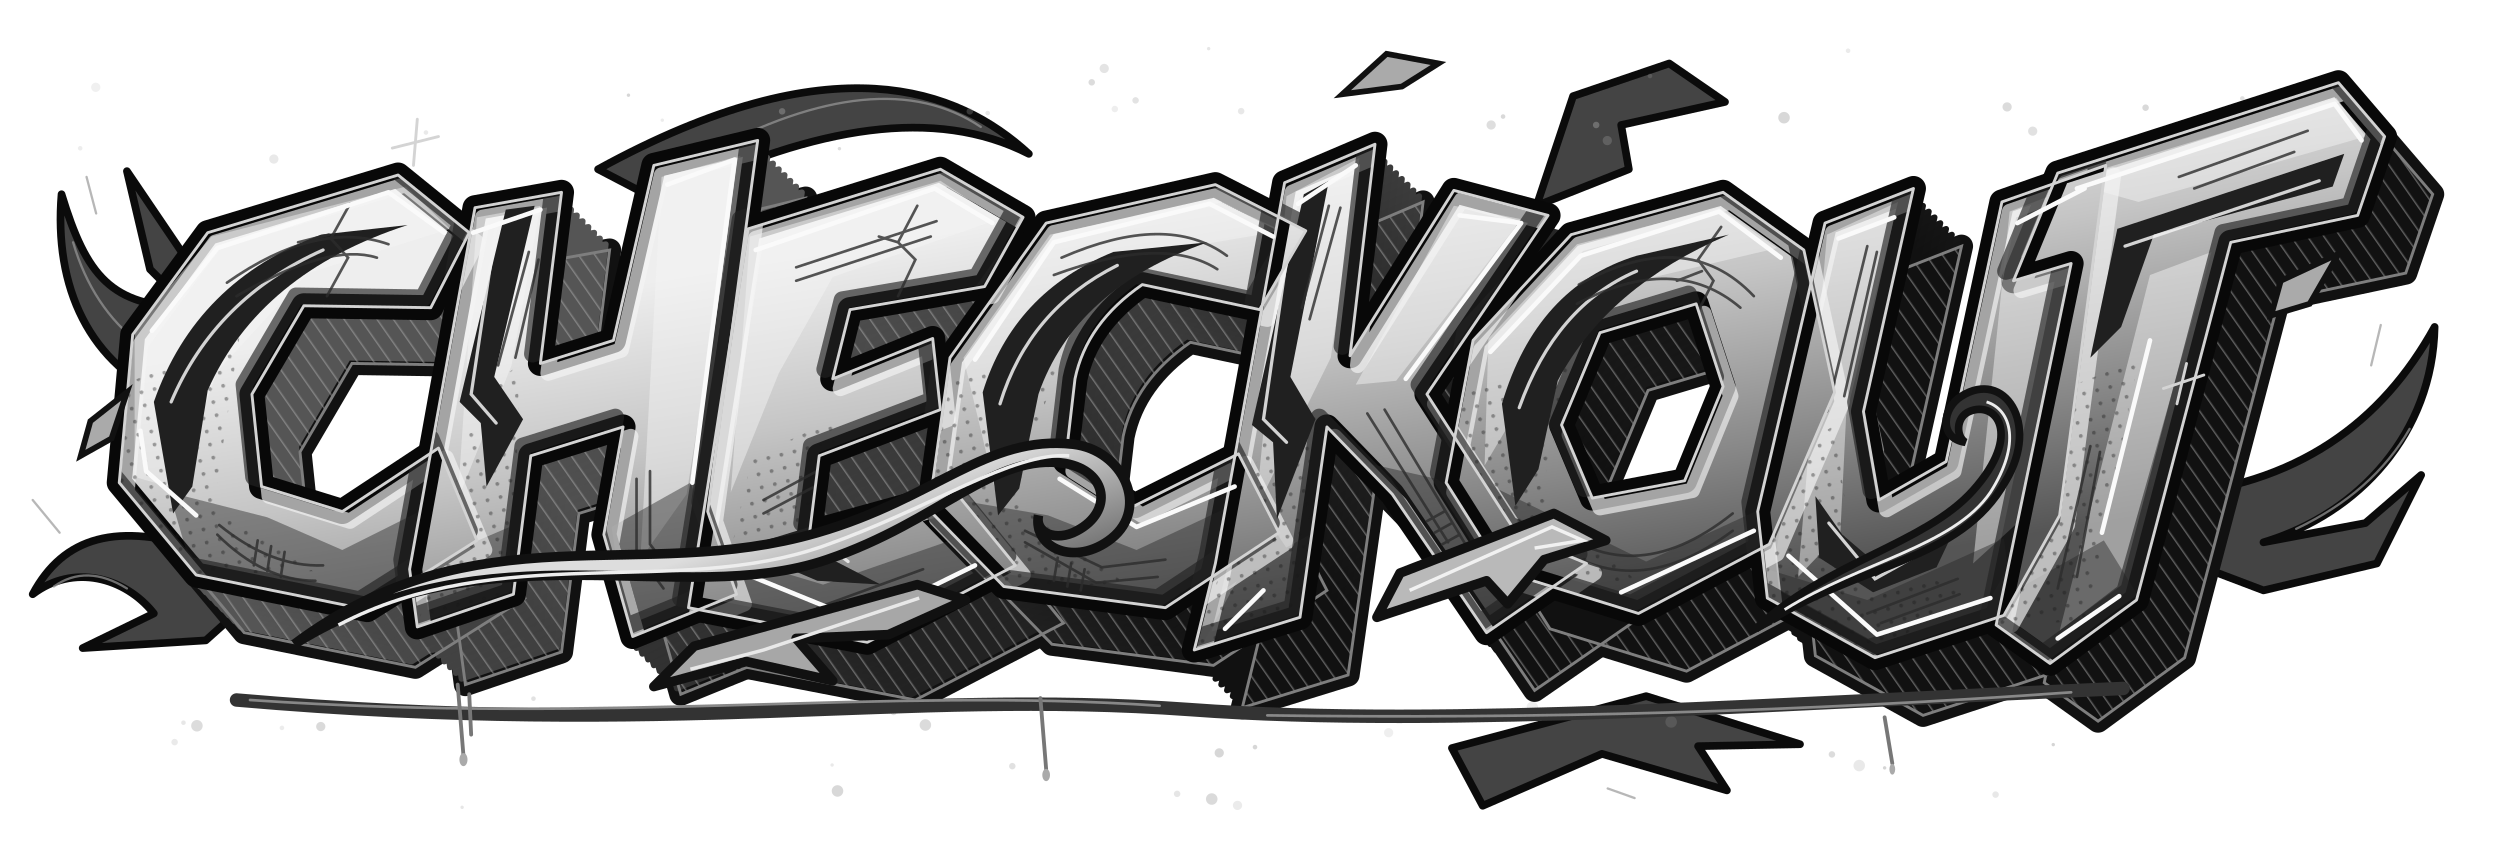
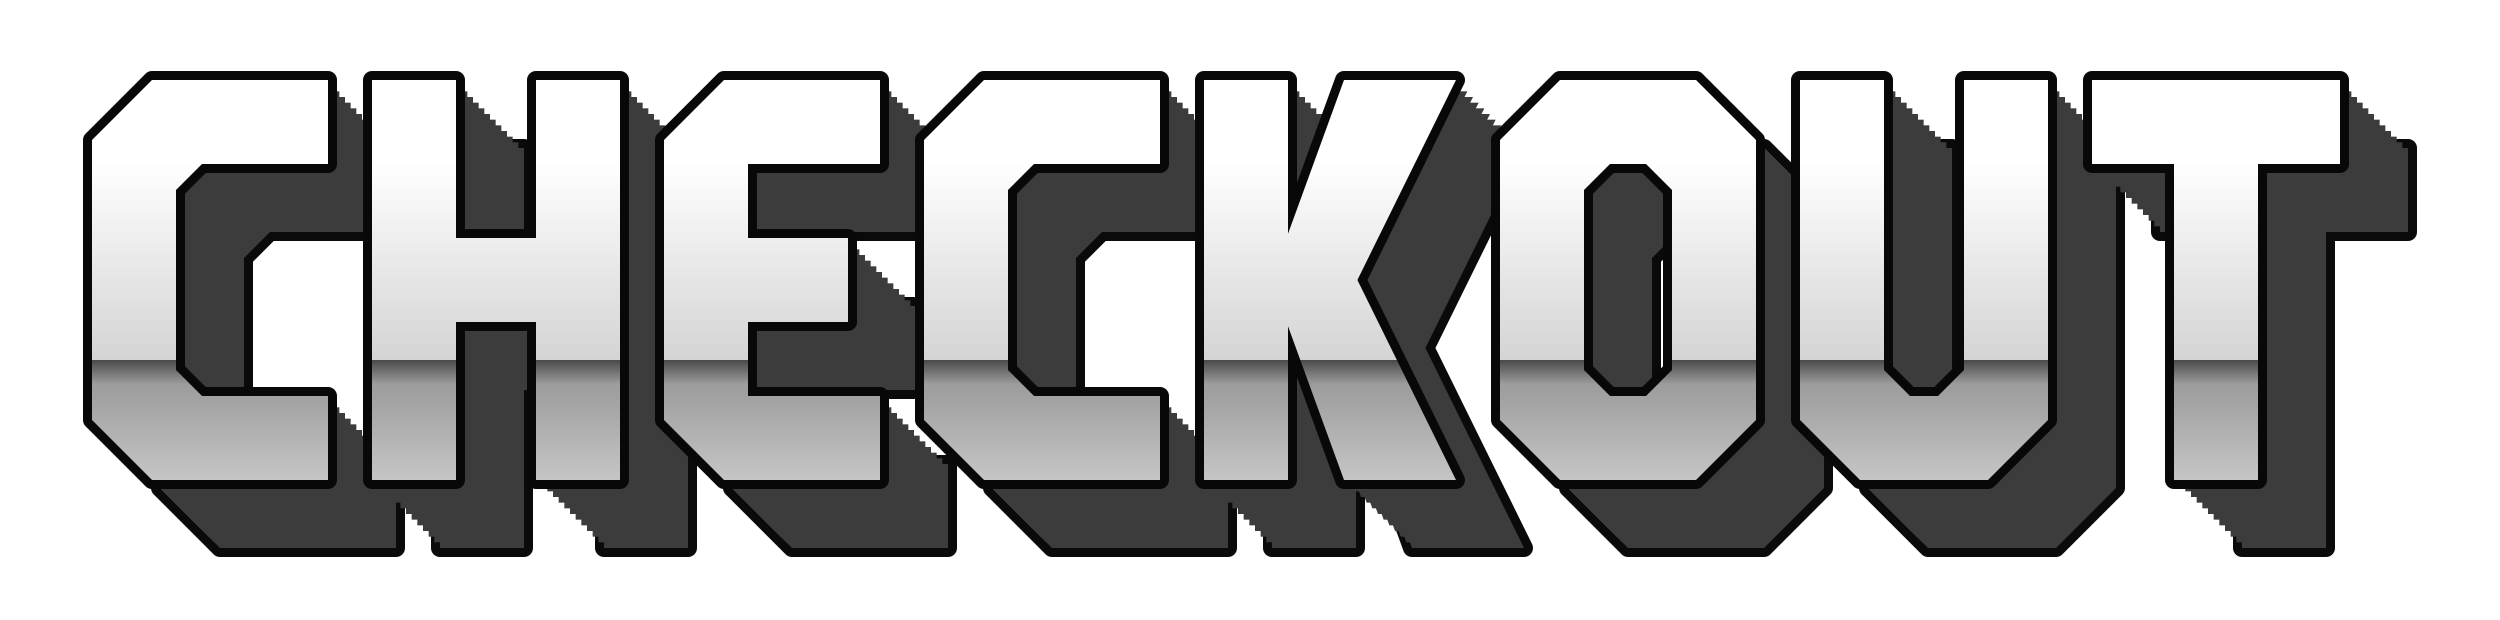
- <svg xmlns="http://www.w3.org/2000/svg" width="1300" height="440" viewBox="0 25 1300 440" fill="none" role="img" aria-labelledby="checkout-title checkout-description">
+ <svg xmlns="http://www.w3.org/2000/svg" width="1250" height="310" viewBox="0 0 1250 310" fill="none" role="img" aria-labelledby="checkout-title checkout-description">
  <defs>
-     <linearGradient id="paint" x1="650" y1="120" x2="690" y2="363" gradientUnits="userSpaceOnUse">
-       <stop stop-color="#eee" />
-       <stop offset=".35" stop-color="#c5c5c5" />
-       <stop offset=".72" stop-color="#888" />
-       <stop offset="1" stop-color="#555" />
+     <linearGradient id="chrome" x1="0" y1="40" x2="0" y2="240" gradientUnits="userSpaceOnUse">
+       <stop stop-color="#fff" />
+       <stop offset=".5" stop-color="#d4d4d4" />
+       <stop offset=".5" stop-color="#4a4a4a" />
+       <stop offset=".56" stop-color="#9c9c9c" />
+       <stop offset="1" stop-color="#e8e8e8" />
    </linearGradient>
-     <linearGradient id="depth" x1="400" y1="170" x2="530" y2="402" gradientUnits="userSpaceOnUse">
-       <stop stop-color="#555" />
-       <stop offset=".6" stop-color="#292929" />
-       <stop offset="1" stop-color="#111" />
-     </linearGradient>
-     <linearGradient id="ribbon" x1="490" y1="270" x2="530" y2="387" gradientUnits="userSpaceOnUse">
-       <stop stop-color="#ddd" />
-       <stop offset=".5" stop-color="#777" />
-       <stop offset="1" stop-color="#333" />
-     </linearGradient>
-     <pattern id="halftone" width="7" height="7" patternUnits="userSpaceOnUse" patternTransform="rotate(-14)">
-       <circle cx="2" cy="2" r="1" fill="#171717" />
-     </pattern>
-     <pattern id="hatching" width="7" height="7" patternUnits="userSpaceOnUse" patternTransform="rotate(-35)">
-       <path d="M2 0V7" stroke="#b5b5b5" stroke-opacity=".45" stroke-width=".8" />
-     </pattern>
-     <path id="c-first" fill-rule="evenodd" clip-rule="evenodd" d="M108 146 207 116 244 146 224 185 158 184 131 230 136 278 178 291 228 258 248 306 191 342 102 324 62 276 69 199Z" />
-     <path id="h" fill-rule="evenodd" clip-rule="evenodd" d="M247 133 292 125 281 214 319 202 340 111 394 98 368 291 383 334 329 356 314 303 324 247 276 262 267 334 217 351 213 321Z" />
-     <path id="e" fill-rule="evenodd" clip-rule="evenodd" d="M389 144 489 113 532 138 512 174 442 186 433 222 485 201 489 238 426 262 421 302 497 281 528 319 451 359 358 341 368 278Z" />
-     <path id="c-second" fill-rule="evenodd" clip-rule="evenodd" d="M544 141 632 121 679 145 655 186 594 173Q565 193 559 222L554 265 590 288 644 261 665 302 606 341 522 330 483 290 494 211Z" />
-     <path id="k" fill-rule="evenodd" clip-rule="evenodd" d="M668 120 715 100 702 210 756 124 805 137 742 230 789 303 825 318 773 354 724 282 690 247 676 346 621 363 632 318Z" />
-     <path id="o" fill-rule="evenodd" clip-rule="evenodd" d="M817 147 896 125 938 155 954 229 920 308 852 344 781 322 752 276 766 202Z M832 198 812 246 828 284 876 275 896 226 882 183Z" />
-     <path id="u" fill-rule="evenodd" clip-rule="evenodd" d="M949 141 995 123 969 239 977 285 1012 265 1041 130 1095 111 1071 293 1042 345 975 367 919 336 914 291Z" />
-     <path id="t" fill-rule="evenodd" clip-rule="evenodd" d="M1070 115 1216 68 1240 96 1226 137 1160 151 1111 337 1066 370 1038 350 1077 162 1047 171Z" />
+     <path id="c" d="M30 0 118 0 118 42 55 42 42 55 42 145 55 158 118 158 118 200 30 200 0 170 0 30Z" />
+     <path id="h" d="M0 0 42 0 42 79 82 79 82 0 124 0 124 200 82 200 82 121 42 121 42 200 0 200Z" />
+     <path id="e" d="M30 0 108 0 108 42 42 42 42 79 92 79 92 121 42 121 42 158 108 158 108 200 30 200 0 170 0 30Z" />
+     <path id="k" d="M0 0 42 0 42 76.9 70 0 126 0 76.7 100 126 200 70 200 42 123.1 42 200 0 200Z" />
+     <path id="o" fill-rule="evenodd" d="M30 0 98 0 128 30 128 170 98 200 30 200 0 170 0 30Z M55 42 73 42 86 55 86 145 73 158 55 158 42 145 42 55Z" />
+     <path id="u" d="M0 0 42 0 42 145 55 158 69 158 82 145 82 0 124 0 124 170 94 200 30 200 0 170Z" />
+     <path id="t" d="M0 0 124 0 124 42 83 42 83 200 41 200 41 42 0 42Z" />
    <g id="word">
-       <use href="#c-first" />
-       <use href="#h" />
-       <use href="#e" />
-       <use href="#c-second" />
-       <use href="#k" />
-       <use href="#o" />
-       <use href="#u" />
-       <use href="#t" />
+       <use href="#c" x="46" y="40" />
+       <use href="#h" x="186" y="40" />
+       <use href="#e" x="332" y="40" />
+       <use href="#c" x="462" y="40" />
+       <use href="#k" x="602" y="40" />
+       <use href="#o" x="750" y="40" />
+       <use href="#u" x="900" y="40" />
+       <use href="#t" x="1046" y="40" />
    </g>
-     <clipPath id="faces">
-       <use href="#c-first" />
-       <use href="#h" />
-       <use href="#e" />
-       <use href="#c-second" />
-       <use href="#k" />
-       <use href="#o" />
-       <use href="#u" />
-       <use href="#t" />
-     </clipPath>
-     <clipPath id="sides">
-       <use href="#c-first" transform="translate(25 30)" />
-       <use href="#h" transform="translate(25 30)" />
-       <use href="#e" transform="translate(25 30)" />
-       <use href="#c-second" transform="translate(25 30)" />
-       <use href="#k" transform="translate(25 30)" />
-       <use href="#o" transform="translate(25 30)" />
-       <use href="#u" transform="translate(25 30)" />
-       <use href="#t" transform="translate(25 30)" />
-     </clipPath>
  </defs>
-   <g fill="#444" stroke="#0b0b0b" stroke-width="4" stroke-linejoin="round">
-     <path d="M90 233C46 215 28 174 32 126 45 169 58 184 98 185L78 165 66 114 106 173 128 183Z" />
-     <path d="M106 311C61 296 33 304 17 334 38 318 65 325 80 344L43 362 107 358 136 332Z" />
-     <path d="M311 113C433 46 498 71 535 105 486 80 424 91 352 125L363 105 334 125Z" />
-     <path d="M799 132 818 75 868 58 897 78 843 90 847 113Z" />
-     <path d="M1124 283C1195 278 1239 244 1266 195 1265 250 1227 292 1177 307L1230 297 1259 272 1236 318 1177 332 1148 321Z" />
-     <path d="M755 414 856 387 936 412 883 413 898 436 833 417 771 444Z" />
+   <use href="#word" transform="translate(34 34)" fill="#3c3c3c" stroke="#0a0a0a" stroke-width="9" stroke-linejoin="round" />
+   <g fill="#3c3c3c">
+     <use href="#word" transform="translate(34 34)" />
+     <use href="#word" transform="translate(31.17 31.17)" />
+     <use href="#word" transform="translate(28.33 28.33)" />
+     <use href="#word" transform="translate(25.5 25.5)" />
+     <use href="#word" transform="translate(22.67 22.67)" />
+     <use href="#word" transform="translate(19.83 19.83)" />
+     <use href="#word" transform="translate(17 17)" />
+     <use href="#word" transform="translate(14.17 14.17)" />
+     <use href="#word" transform="translate(11.33 11.33)" />
+     <use href="#word" transform="translate(8.5 8.5)" />
+     <use href="#word" transform="translate(5.67 5.67)" />
+     <use href="#word" transform="translate(2.83 2.83)" />
  </g>
-   <g stroke="#999" stroke-linecap="round" stroke-width="1.2" opacity=".7">
-     <path d="M38 151Q48 185 73 204M28 330Q45 318 66 331M367 105Q458 56 510 91M1194 300Q1234 281 1253 248" />
-     <path d="M45 117 50 136M17 285 31 302M1238 194 1233 215M836 435 850 440" />
-   </g>
-   <g fill="#aaa">
-     <circle cx="432.7" cy="422.8" r="0.9" opacity="0.26" />
-     <circle cx="221.5" cy="93.9" r="1.2" opacity="0.26" />
-     <circle cx="277.4" cy="388.3" r="1.2" opacity="0.34" />
-     <circle cx="1043.7" cy="80.6" r="2.4" opacity="0.42" />
-     <circle cx="464.7" cy="395.2" r="1.7" opacity="0.37" />
-     <circle cx="513.6" cy="83.8" r="1.2" opacity="0.28" />
-     <circle cx="1067.7" cy="412.2" r="0.9" opacity="0.49" />
-     <circle cx="858.0" cy="64.5" r="1.2" opacity="0.22" />
-     <circle cx="1037.7" cy="438.2" r="1.7" opacity="0.27" />
-     <circle cx="49.8" cy="70.4" r="2.4" opacity="0.18" />
-     <circle cx="150.0" cy="391.0" r="1.2" opacity="0.31" />
-     <circle cx="645.4" cy="82.8" r="1.7" opacity="0.27" />
-     <circle cx="146.6" cy="403.5" r="1.2" opacity="0.22" />
-     <circle cx="579.7" cy="81.7" r="1.7" opacity="0.20" />
-     <circle cx="966.8" cy="423.1" r="3" opacity="0.26" />
-     <circle cx="961.0" cy="51.4" r="1.2" opacity="0.24" />
-     <circle cx="435.5" cy="436.3" r="3" opacity="0.46" />
-     <circle cx="1217.8" cy="65.7" r="1.2" opacity="0.49" />
-     <circle cx="652.6" cy="413.5" r="1.2" opacity="0.47" />
-     <circle cx="142.4" cy="107.7" r="2.4" opacity="0.26" />
-     <circle cx="612.1" cy="437.8" r="1.7" opacity="0.29" />
-     <circle cx="927.7" cy="86.2" r="3" opacity="0.46" />
-     <circle cx="643.5" cy="443.8" r="2.4" opacity="0.24" />
-     <circle cx="406.7" cy="82.9" r="1.7" opacity="0.40" />
-     <circle cx="90.8" cy="410.9" r="1.7" opacity="0.25" />
-     <circle cx="775.4" cy="90.0" r="2.4" opacity="0.39" />
-     <circle cx="722.1" cy="406.0" r="2.4" opacity="0.19" />
-     <circle cx="504.3" cy="82.9" r="1.7" opacity="0.27" />
-     <circle cx="952.6" cy="417.3" r="1.7" opacity="0.41" />
-     <circle cx="835.8" cy="98.1" r="2.4" opacity="0.28" />
-     <circle cx="869.0" cy="400.4" r="3" opacity="0.20" />
-     <circle cx="590.5" cy="77.2" r="1.7" opacity="0.33" />
-     <circle cx="630.1" cy="440.5" r="3" opacity="0.43" />
-     <circle cx="574.2" cy="60.6" r="2.4" opacity="0.32" />
-     <circle cx="796.8" cy="392.8" r="3" opacity="0.20" />
-     <circle cx="1166.0" cy="76.2" r="1.2" opacity="0.38" />
-     <circle cx="240.3" cy="444.8" r="0.9" opacity="0.29" />
-     <circle cx="41.7" cy="102.1" r="1.2" opacity="0.21" />
-     <circle cx="980.0" cy="424.3" r="0.9" opacity="0.49" />
-     <circle cx="628.5" cy="50.3" r="0.9" opacity="0.29" />
-     <circle cx="526.4" cy="423.4" r="1.7" opacity="0.35" />
-     <circle cx="436.5" cy="102.3" r="0.9" opacity="0.40" />
-     <circle cx="481.2" cy="402.0" r="3" opacity="0.42" />
-     <circle cx="1115.7" cy="81.0" r="1.7" opacity="0.45" />
-     <circle cx="102.4" cy="402.4" r="3" opacity="0.41" />
-     <circle cx="830.0" cy="90.0" r="1.7" opacity="0.42" />
-     <circle cx="95.4" cy="400.8" r="1.2" opacity="0.28" />
-     <circle cx="567.7" cy="67.8" r="1.7" opacity="0.41" />
-     <circle cx="642.1" cy="389.1" r="1.2" opacity="0.34" />
-     <circle cx="1057.0" cy="93.2" r="2.4" opacity="0.35" />
-     <circle cx="166.8" cy="402.8" r="2.4" opacity="0.43" />
-     <circle cx="1224.6" cy="83.2" r="3" opacity="0.38" />
-     <circle cx="634.0" cy="416.5" r="2.4" opacity="0.47" />
-     <circle cx="344.4" cy="87.5" r="0.9" opacity="0.22" />
-     <circle cx="516.9" cy="390.3" r="1.2" opacity="0.35" />
-     <circle cx="326.8" cy="74.5" r="0.9" opacity="0.48" />
-     <circle cx="196.1" cy="395.1" r="1.2" opacity="0.23" />
-     <circle cx="781.6" cy="85.6" r="1.2" opacity="0.45" />
-   </g>
-   <use href="#word" transform="translate(25 30)" fill="url(#depth)" stroke="#111" stroke-width="12" stroke-linejoin="round" />
-   <g fill="url(#depth)" stroke="url(#depth)" stroke-width="3" stroke-linejoin="round">
-     <use href="#word" transform="translate(23 27)" />
-     <use href="#word" transform="translate(20 24)" />
-     <use href="#word" transform="translate(17 21)" />
-     <use href="#word" transform="translate(14 18)" />
-     <use href="#word" transform="translate(11 15)" />
-     <use href="#word" transform="translate(8 12)" />
-     <use href="#word" transform="translate(5 9)" />
-     <use href="#word" transform="translate(2 6)" />
-   </g>
-   <path d="M40 90H1280V420H40Z" fill="url(#hatching)" clip-path="url(#sides)" />
-   <use href="#word" transform="translate(25 30)" stroke="#7e7e7e" stroke-width="1.5" />
-   <g fill="url(#paint)" stroke="#080808" stroke-width="13" stroke-linejoin="round">
-     <use href="#c-first" />
-     <use href="#h" />
-     <use href="#e" />
-     <use href="#c-second" />
-     <use href="#k" />
-     <use href="#o" />
-     <use href="#u" />
-     <use href="#t" />
-   </g>
-   <g clip-path="url(#faces)">
-     <g fill="#f5f5f5" opacity=".47">
-       <path d="M70 196 110 148 211 122 234 144 160 167 113 218 91 279 70 273Z" />
-       <path d="M248 138 281 132 266 215 238 285ZM344 117 385 106 357 282 333 316Z" />
-       <path d="M390 148 489 119 519 139 433 169 405 219 380 281Z" />
-       <path d="M501 211 546 147 631 129 667 145 590 158 548 210 518 282Z" />
-       <path d="M669 127 707 107 692 211 653 290ZM756 132 791 139 726 223 705 225Z" />
-       <path d="M774 201 820 152 894 133 924 154 835 175 800 220 772 267Z" />
-       <path d="M950 147 987 130 960 241 957 302 935 325ZM1045 135 1086 119 1060 287 1026 318Z" />
-       <path d="M1073 119 1215 76 1230 96 1112 130ZM1118 168 1150 156 1101 330 1071 353Z" />
-     </g>
-     <g fill="#252525" opacity=".44">
-       <path d="M88 281 139 294 178 311 236 282 246 316 183 350 102 329Z" />
-       <path d="M216 320 265 299 266 339 213 362ZM318 299 359 276 383 334 328 366Z" />
-       <path d="M368 311 428 329 503 303 530 323 450 370 352 347Z" />
-       <path d="M498 285 545 293 591 311 651 283 669 310 606 352 523 341Z" />
-       <path d="M646 322 685 301 677 351 617 375ZM707 265 747 274 792 308 826 319 771 365Z" />
-       <path d="M770 275 813 296 856 317 928 284 923 316 850 355 781 334Z" />
-       <path d="M919 321 971 337 1042 305 1048 351 974 377 918 346Z" />
-       <path d="M1041 336 1094 306 1115 340 1065 380 1031 354Z" />
-     </g>
-     <use href="#word" transform="translate(4 5)" stroke="#f3f3f3" stroke-opacity=".66" stroke-width="8" stroke-linejoin="round" />
-     <use href="#word" transform="translate(-4 -5)" stroke="#222" stroke-opacity=".65" stroke-width="9" stroke-linejoin="round" />
-     <g fill="url(#halftone)" opacity=".38">
-       <path d="M65 225 125 197 111 289 163 322 102 324 62 276Z" />
-       <path d="M250 228 270 215 267 334 217 351ZM391 263 436 242 423 319 376 329Z" />
-       <path d="M494 223 554 202 527 286 586 329 522 330 483 290Z" />
-       <path d="M657 255 687 240 676 346 621 363ZM758 231 818 211 801 283 852 328 781 322Z" />
-       <path d="M919 269 954 246 963 312 1021 332 975 367 919 336Z" />
-       <path d="M1066 230 1112 212 1085 348 1038 350Z" />
-     </g>
-     <g fill="#202020">
-       <path d="M80 234Q102 171 167 147L212 142Q135 167 108 228L100 278 90 292Z" />
-       <path d="M263 134 278 132 257 221 272 243 253 278 250 245 239 234Z" />
-       <path d="M385 310 434 295 483 293 427 313 458 329 425 327Z" />
-       <path d="M511 229Q527 177 579 156L628 151Q559 175 540 230L530 279 519 293Z" />
-       <path d="M678 126 691 119 671 221 684 243 664 295 662 255 651 246Z" />
-       <path d="M781 235Q799 174 851 158L899 147Q836 174 810 223L800 269 788 288Z" />
-       <path d="M944 283 958 303 978 320 1016 301 1007 320 974 333 946 315Z" />
-       <path d="M1101 144 1219 105 1213 122 1120 147 1103 195 1087 211Z" />
-     </g>
-     <g stroke="#f2f2f2" stroke-width="1.7" opacity=".85" stroke-linecap="round">
-       <path d="M89 234Q112 180 168 155M258 143 245 230 258 245M394 314 427 306 441 317M520 235Q535 186 581 163M671 146 657 243 669 255M790 237Q809 184 851 166M951 297 975 326 1009 307M1105 153 1206 119" />
-     </g>
-     <g stroke="#2c2c2c" stroke-width="1.4" stroke-linecap="round" opacity=".8">
-       <path d="M118 172Q165 139 202 152M123 179Q171 151 196 159M114 298Q141 320 168 319M113 303Q137 327 164 327" />
-       <path d="M275 156 259 215M280 160 268 211M331 274 331 312 345 331M338 270 338 308 351 325" />
-       <path d="M414 164 487 140M414 171 484 148M397 285 458 252M397 292 452 263M425 341 480 321" />
-       <path d="M552 159Q607 135 638 158M548 168Q605 147 633 165M533 301 573 320 606 316M533 307 570 328 602 325" />
-       <path d="M697 133 681 191M691 132 677 185M720 238 765 313M711 240 753 307" />
-       <path d="M821 173Q877 142 912 179M820 183Q871 156 905 185M802 294Q847 335 901 292M801 302Q846 342 901 301" />
-       <path d="M971 153 950 239M976 156 959 231M971 344 1018 326M978 349 1019 334" />
-       <path d="M1133 117 1200 93M1141 123 1193 104M1087 257 1070 331M1092 260 1080 325" />
-       <path d="M182 131 172 149 181 159 170 179M171 147 155 151M477 132 467 151 476 160 467 179M467 151 457 148M895 143 883 160 891 171 882 189M885 166 872 171" />
-       <path d="M134 306 132 319M141 309 139 322M148 312 146 325M550 315 548 327M557 318 555 330M564 321 562 332M742 296 751 291M746 302 755 297M750 308 759 303" />
-     </g>
-   </g>
-   <use href="#word" stroke="#d3d3d3" stroke-width="1.5" stroke-linejoin="round" />
-   <g stroke="#fafafa" stroke-width="2.4" stroke-linecap="round" stroke-linejoin="round">
-     <path d="M79 197 113 154 202 125 231 146M73 249 76 270 102 293M246 146 281 134M347 121 382 108 360 276M393 155 486 123 516 141M389 324 448 348 507 319" />
-     <path d="M507 212 548 151 629 131 662 148M551 274 591 299 642 278M675 131 705 111M759 137 791 141 731 222M657 332 637 352M775 208 822 158 894 135 926 159M843 333 912 301" />
-     <path d="M956 149 985 138M1049 141 1084 123M930 314 976 355 1035 336M1080 123 1214 79 1228 98M1118 202 1093 302M1070 357 1102 335" />
-   </g>
-   <path d="M153 360C254 297 354 342 430 316 489 296 517 260 554 266 576 270 579 291 560 301 549 307 538 302 540 293 537 310 559 320 578 305 598 289 584 259 558 256 513 251 487 284 425 302 332 329 248 289 153 360Z" fill="url(#ribbon)" stroke="#111" stroke-width="5" />
-   <path d="M176 350C260 306 351 336 428 309 485 289 526 260 556 262" stroke="#ededed" stroke-width="1.8" />
-   <path d="M361 361 477 329 502 337 462 355 414 357 433 379 388 369 340 382Z" fill="#a7a7a7" stroke="#111" stroke-width="5" stroke-linejoin="round" />
-   <path d="M359 373 397 363 478 336" stroke="#e8e8e8" stroke-width="1.8" />
-   <path d="M728 323 808 292 835 306 803 316 784 339 773 327 716 346Z" fill="#b9b9b9" stroke="#111" stroke-width="5" stroke-linejoin="round" />
-   <path d="M733 332 807 299 823 306 798 310" stroke="#f1f1f1" stroke-width="1.8" />
-   <path d="M913 352C950 317 1001 308 1026 280 1052 251 1038 233 1024 239 1017 242 1017 252 1022 255 1008 253 1010 237 1020 231 1042 217 1061 245 1043 275 1019 318 967 317 913 352Z" fill="url(#ribbon)" stroke="#111" stroke-width="4" />
-   <path d="M928 342C968 317 1016 309 1035 281 1051 256 1046 238 1033 234" stroke="#ededed" stroke-width="1.5" />
-   <g stroke-linecap="round">
-     <path d="M123 389C353 409 466 383 619 394 753 404 937 390 1104 383" stroke="#333" stroke-width="7" />
-     <path d="M130 389C321 402 458 382 603 392M659 397Q868 400 1077 385" stroke="#888" stroke-width="1.4" />
-     <path d="M238 381 241 418M244 386 245 407M541 388 544 425M980 398 984 422" stroke="#777" stroke-width="2" />
-   </g>
-   <g fill="#aaa">
-     <ellipse cx="241" cy="420" rx="2.1" ry="3.4" />
-     <ellipse cx="544" cy="428" rx="2" ry="3.2" />
-     <ellipse cx="984" cy="425" rx="1.5" ry="2.8" />
-     <path d="M47 244 66 229 58 253 42 262Z M1186 171 1216 157 1201 183 1181 189Z M698 74 721 53 748 58 729 70Z" stroke="#111" stroke-width="3" />
-   </g>
-   <g stroke="#d4d4d4" stroke-width="1.5" stroke-linecap="round">
-     <path d="M217 87 215 111M204 102 228 96M1137 214 1132 235M1125 227 1146 220" />
-   </g>
+   <use href="#word" fill="#080808" stroke="#080808" stroke-width="9" stroke-linejoin="round" />
+   <use href="#word" fill="url(#chrome)" />
</svg>
